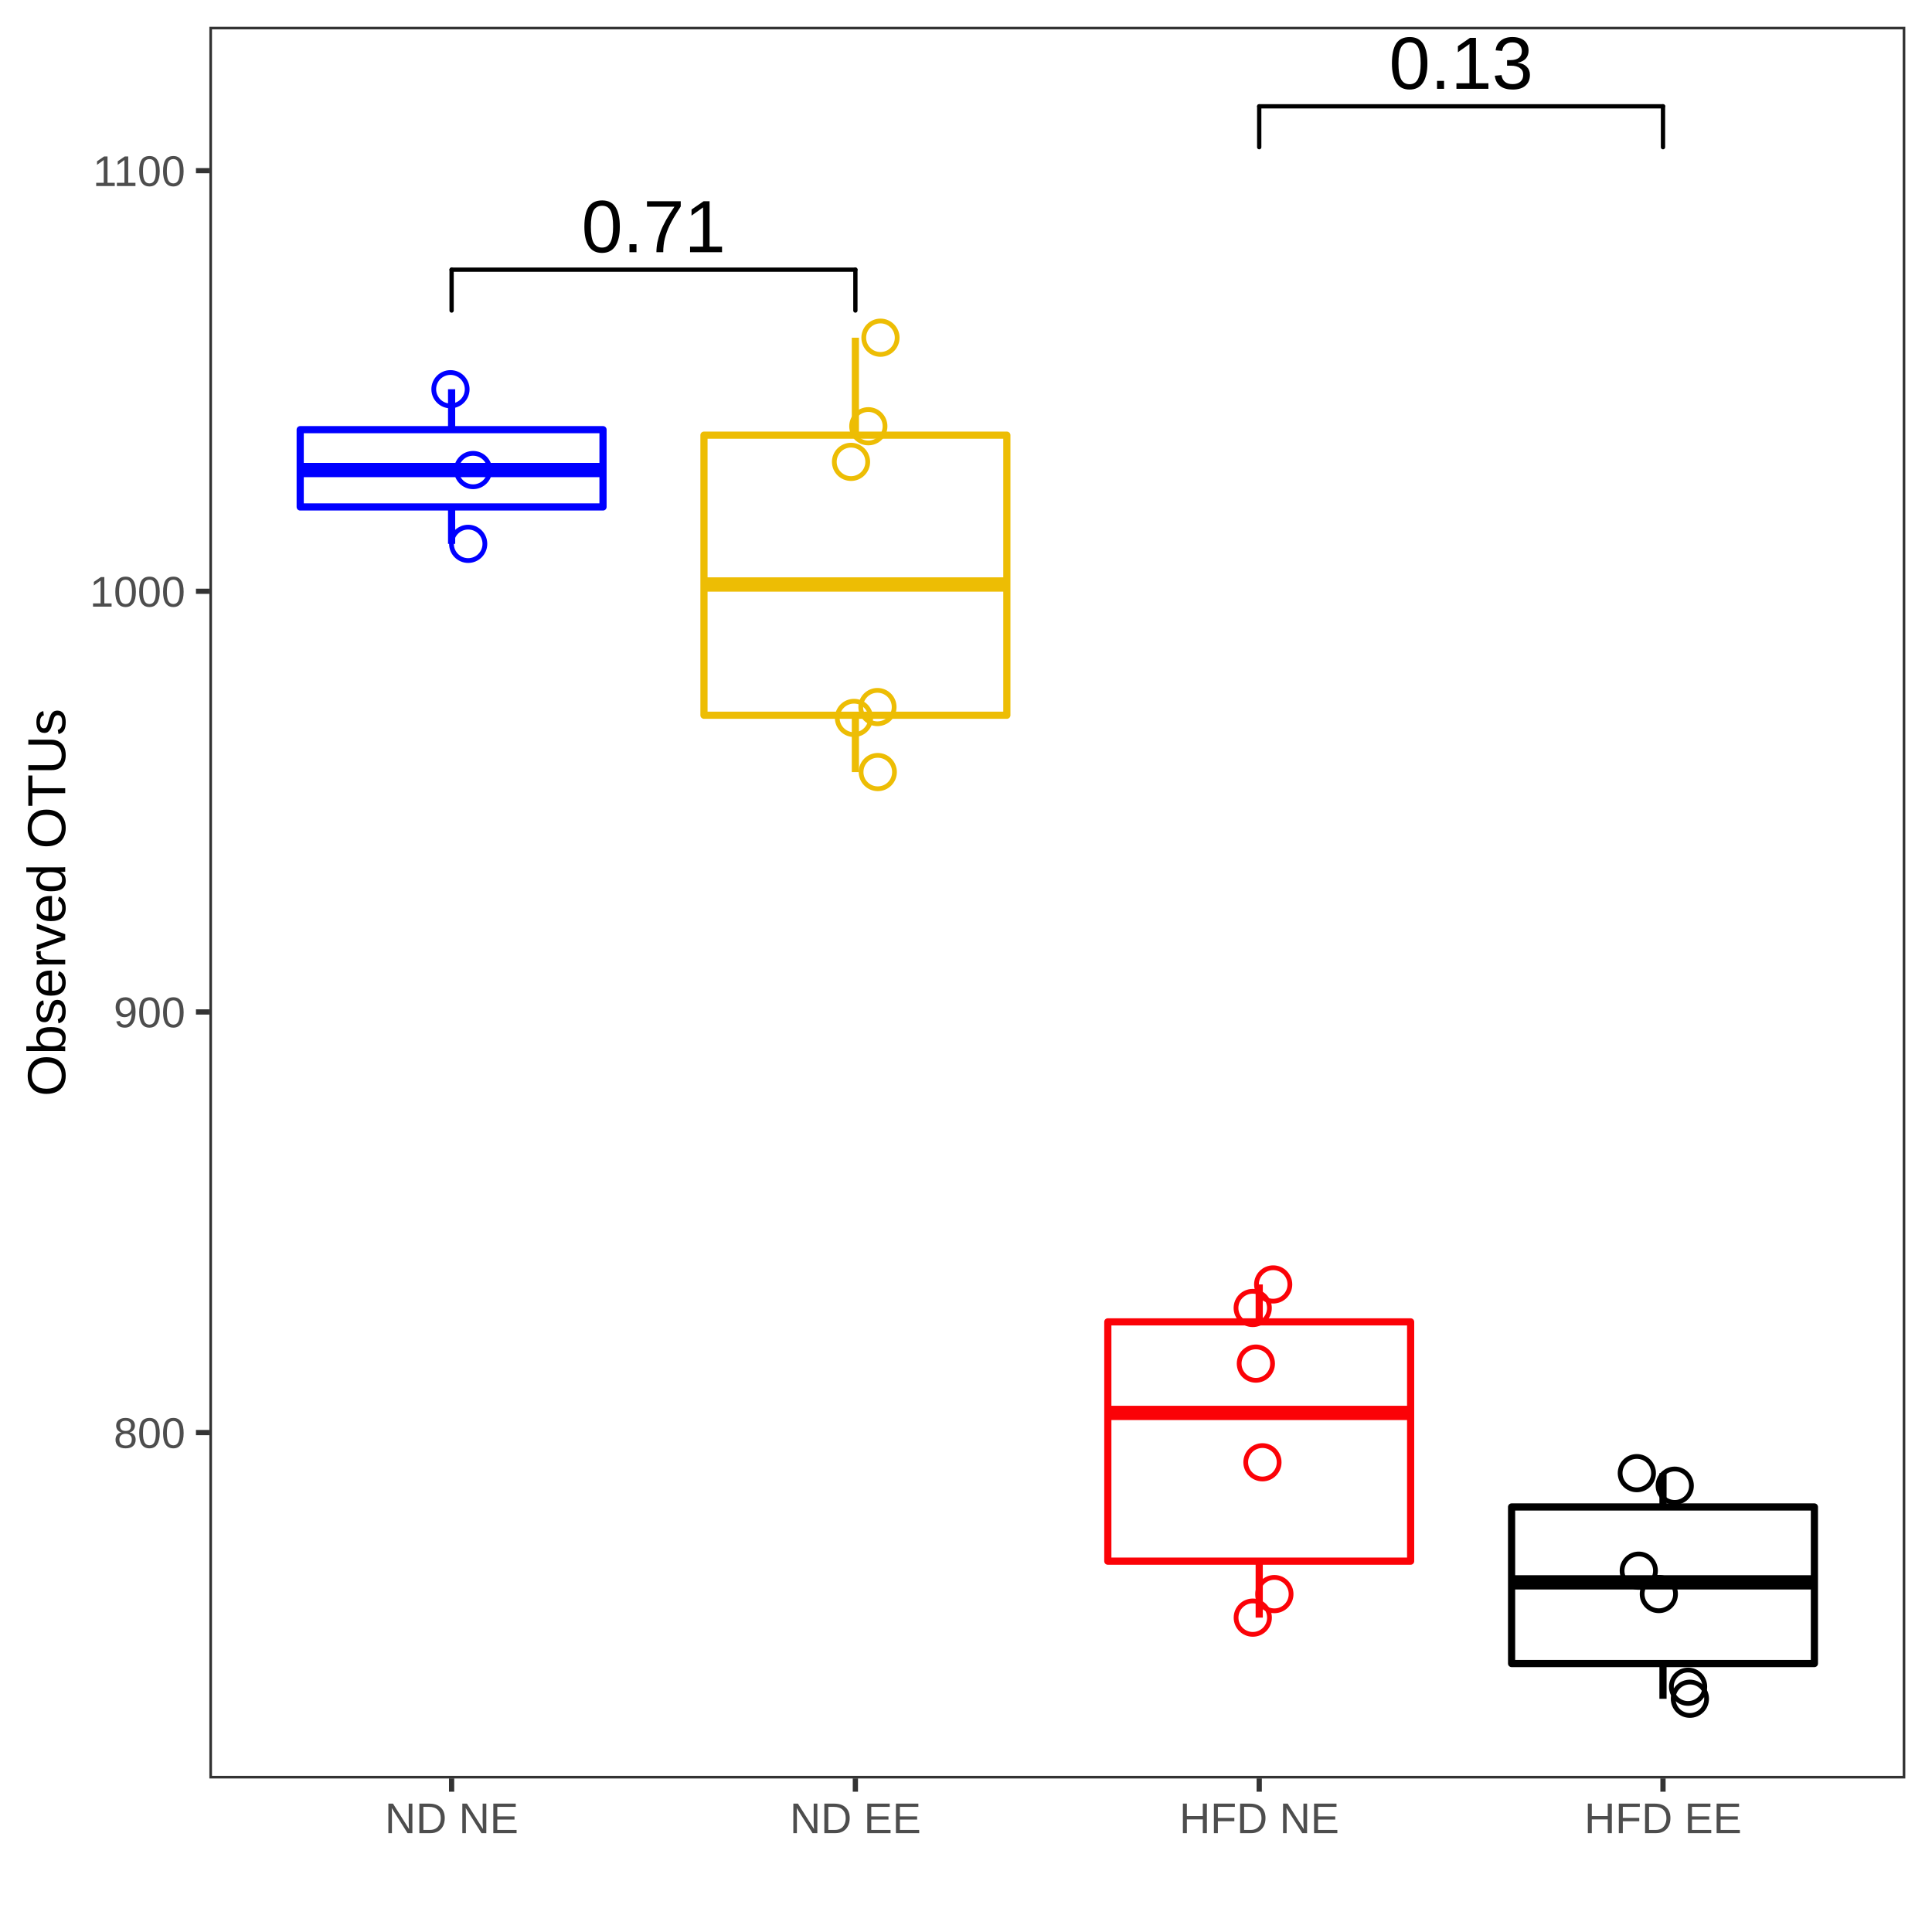
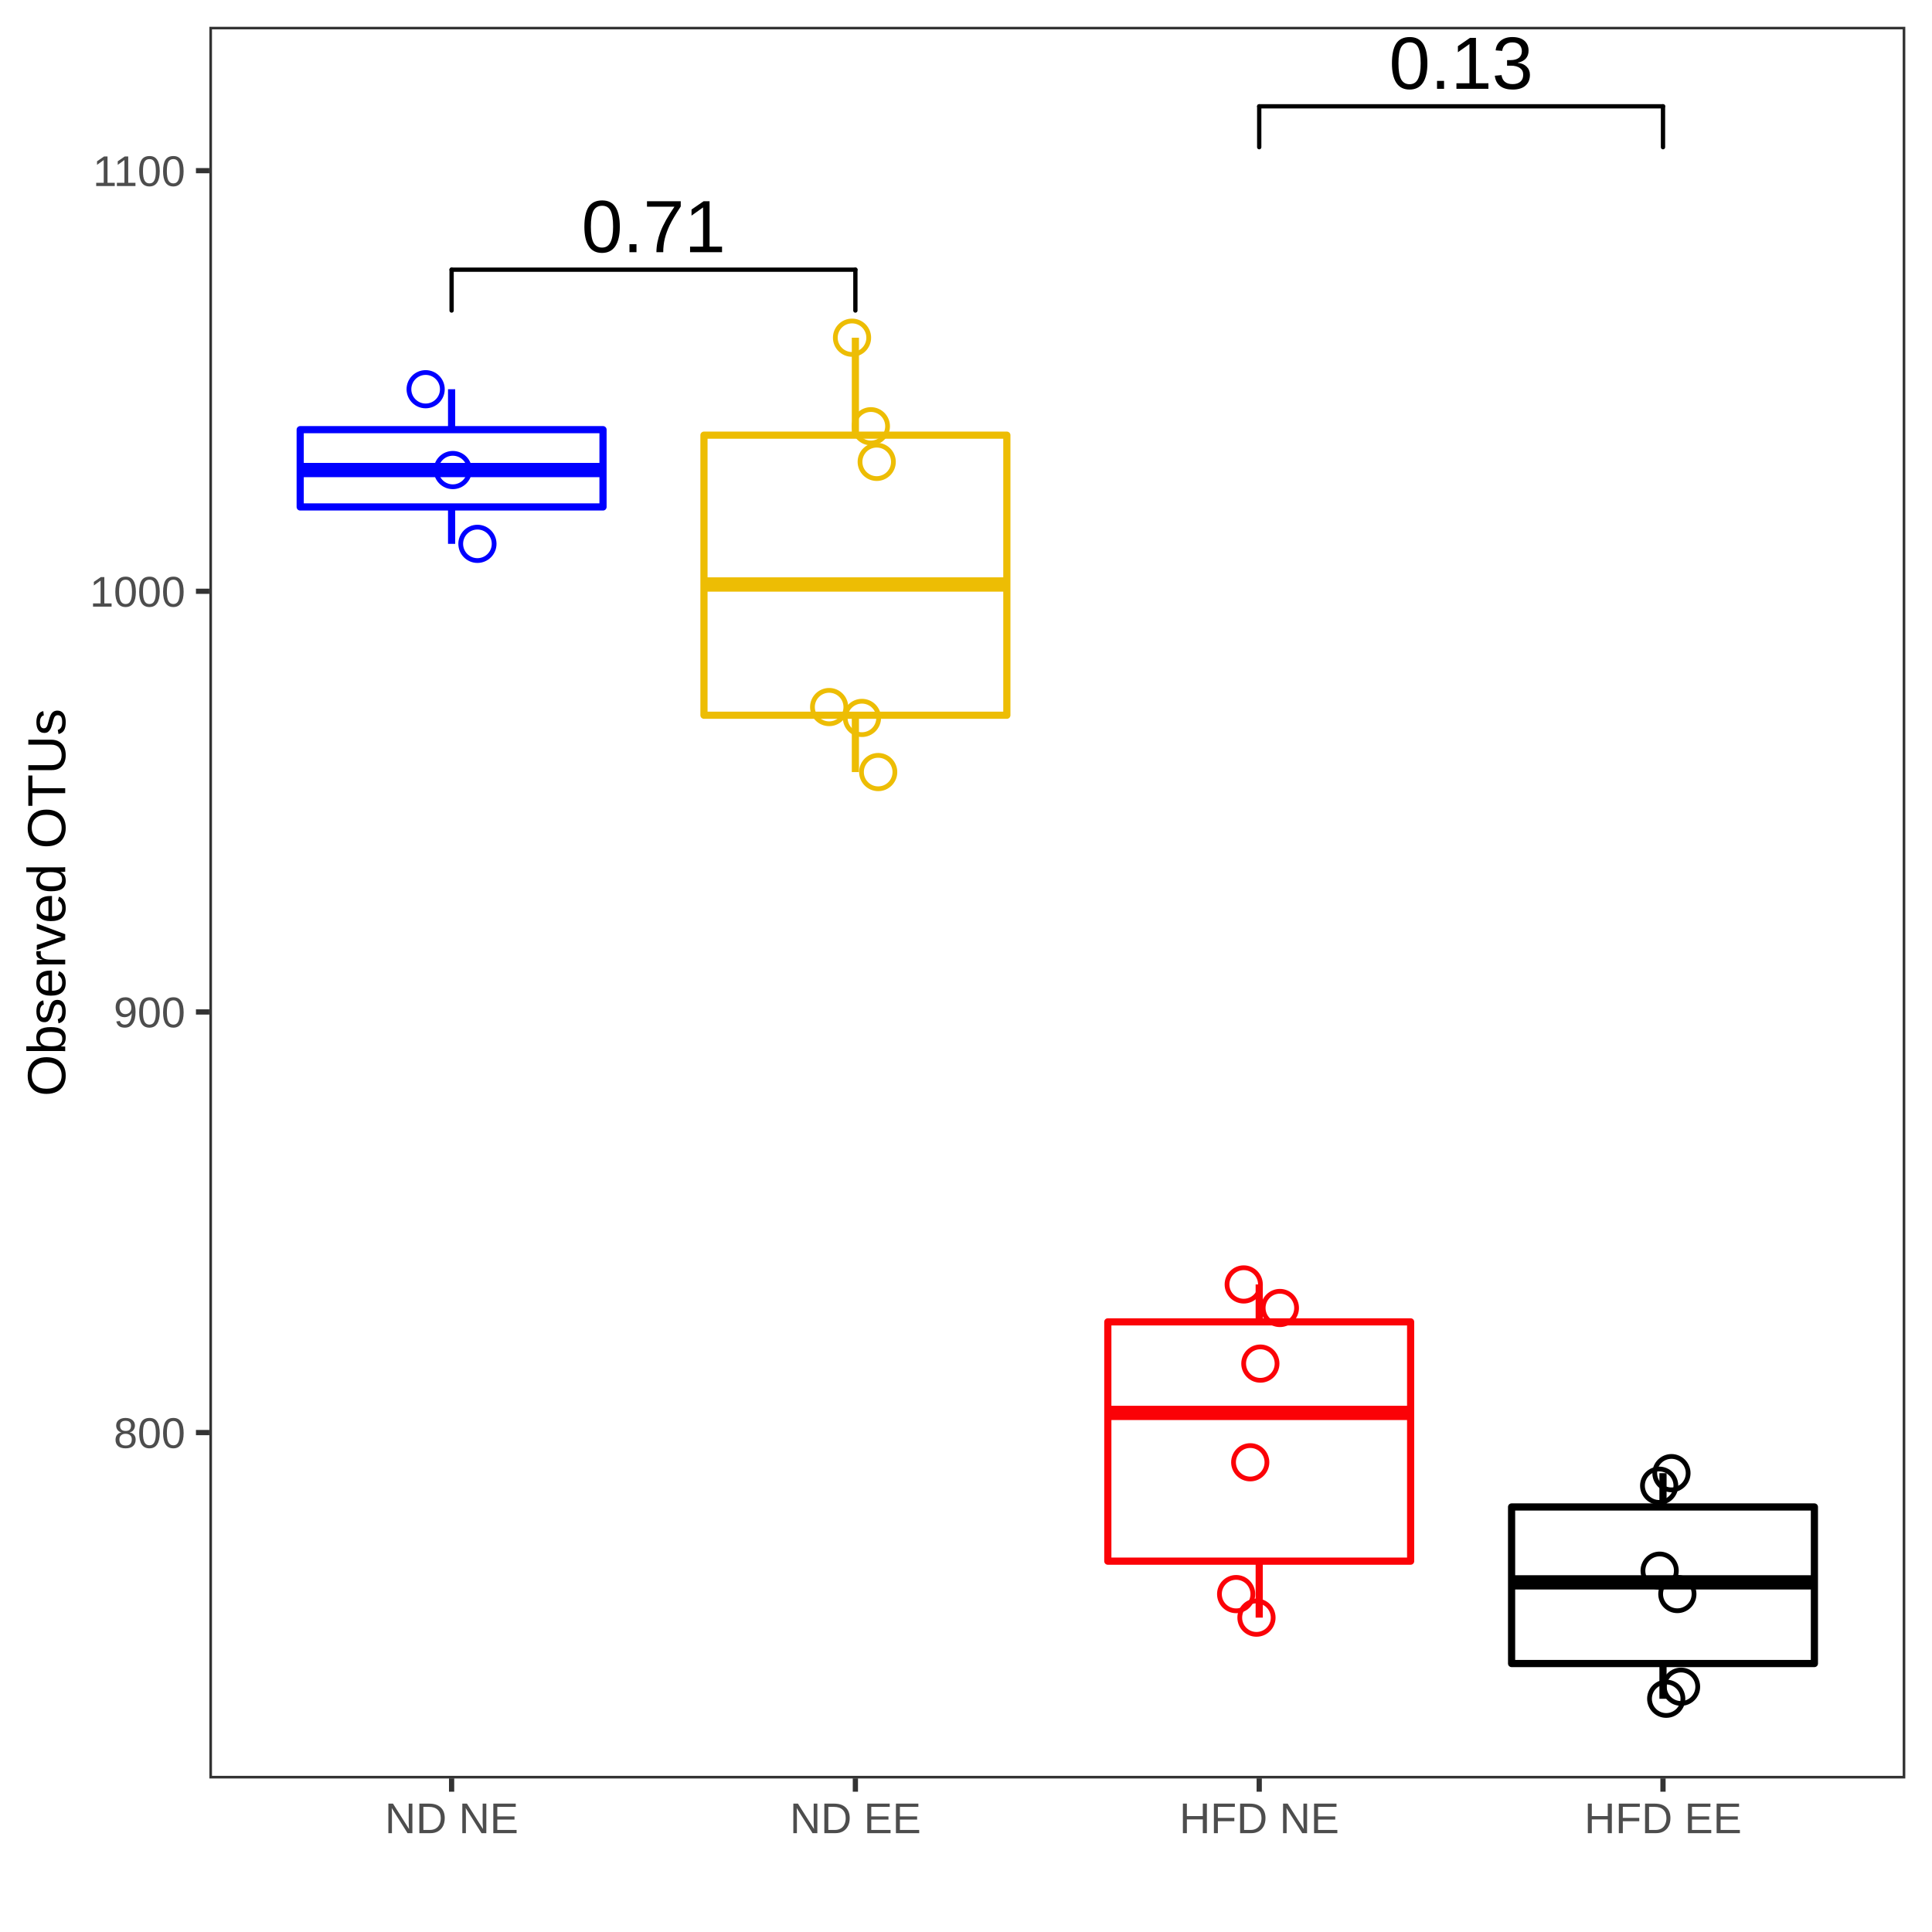
<svg xmlns="http://www.w3.org/2000/svg" class="svglite" width="288.00pt" height="288.00pt" viewBox="0 0 288.00 288.00">
  <defs>
    <style type="text/css">
    .svglite line, .svglite polyline, .svglite polygon, .svglite path, .svglite rect, .svglite circle {
      fill: none;
      stroke: #000000;
      stroke-linecap: round;
      stroke-linejoin: round;
      stroke-miterlimit: 10.00;
    }
    .svglite text {
      white-space: pre;
    }
  </style>
  </defs>
  <rect width="100%" height="100%" style="stroke: none; fill: #FFFFFF;" />
  <defs>
    <clipPath id="cpMC4wMHwyODguMDB8MC4wMHwyODguMDA=">
      <rect x="0.00" y="0.00" width="288.00" height="288.00" />
    </clipPath>
  </defs>
  <g clip-path="url(#cpMC4wMHwyODguMDB8MC4wMHwyODguMDA=)">
    <rect x="0.00" y="0.00" width="288.00" height="288.00" style="stroke-width: 0.78; stroke: #FFFFFF; fill: #FFFFFF;" />
  </g>
  <defs>
    <clipPath id="cpMzEuMjF8Mjg0LjAxfDMuOTl8MjY1LjEw">
      <rect x="31.21" y="3.99" width="252.81" height="261.12" />
    </clipPath>
  </defs>
  <g clip-path="url(#cpMzEuMjF8Mjg0LjAxfDMuOTl8MjY1LjEw)">
    <rect x="31.21" y="3.99" width="252.81" height="261.12" style="stroke-width: 0.78; stroke: none; fill: #FFFFFF;" />
    <line x1="67.32" y1="64.05" x2="67.32" y2="58.02" style="stroke-width: 1.07; stroke: #0000FF; stroke-linecap: butt;" />
    <line x1="67.32" y1="75.57" x2="67.32" y2="81.07" style="stroke-width: 1.07; stroke: #0000FF; stroke-linecap: butt;" />
    <polygon points="44.75,64.05 44.75,75.57 89.89,75.57 89.89,64.05 44.75,64.05 " style="stroke-width: 1.07; stroke: #0000FF; fill: #FFFFFF;" />
    <line x1="44.75" y1="70.07" x2="89.89" y2="70.07" style="stroke-width: 2.13; stroke: #0000FF; stroke-linecap: butt;" />
    <line x1="127.51" y1="64.87" x2="127.51" y2="50.34" style="stroke-width: 1.07; stroke: #EDBD04; stroke-linecap: butt;" />
    <line x1="127.51" y1="106.62" x2="127.51" y2="115.09" style="stroke-width: 1.07; stroke: #EDBD04; stroke-linecap: butt;" />
    <polygon points="104.94,64.87 104.94,106.62 150.09,106.62 150.09,64.87 104.94,64.87 " style="stroke-width: 1.07; stroke: #EDBD04; fill: #FFFFFF;" />
    <line x1="104.94" y1="87.13" x2="150.09" y2="87.13" style="stroke-width: 2.13; stroke: #EDBD04; stroke-linecap: butt;" />
    <line x1="187.71" y1="197.05" x2="187.71" y2="191.47" style="stroke-width: 1.07; stroke: #FB0207; stroke-linecap: butt;" />
    <line x1="187.71" y1="232.72" x2="187.71" y2="241.14" style="stroke-width: 1.07; stroke: #FB0207; stroke-linecap: butt;" />
    <polygon points="165.14,197.05 165.14,232.72 210.28,232.72 210.28,197.05 165.14,197.05 " style="stroke-width: 1.07; stroke: #FB0207; fill: #FFFFFF;" />
    <line x1="165.14" y1="210.62" x2="210.28" y2="210.62" style="stroke-width: 2.13; stroke: #FB0207; stroke-linecap: butt;" />
    <line x1="247.90" y1="224.64" x2="247.90" y2="219.60" style="stroke-width: 1.07; stroke-linecap: butt;" />
    <line x1="247.90" y1="247.98" x2="247.90" y2="253.23" style="stroke-width: 1.07; stroke-linecap: butt;" />
    <polygon points="225.33,224.64 225.33,247.98 270.47,247.98 270.47,224.64 225.33,224.64 " style="stroke-width: 1.07; fill: #FFFFFF;" />
    <line x1="225.33" y1="235.88" x2="270.47" y2="235.88" style="stroke-width: 2.13; stroke-linecap: butt;" />
-     <circle cx="244.29" cy="234.14" r="2.49" style="stroke-width: 0.71;" />
-     <circle cx="244.00" cy="219.60" r="2.49" style="stroke-width: 0.71;" />
-     <circle cx="130.85" cy="115.09" r="2.49" style="stroke-width: 0.71; stroke: #EDBD04;" />
-     <circle cx="187.21" cy="203.27" r="2.49" style="stroke-width: 0.71; stroke: #FB0207;" />
-     <circle cx="251.91" cy="253.23" r="2.49" style="stroke-width: 0.71;" />
-     <circle cx="126.86" cy="68.85" r="2.49" style="stroke-width: 0.71; stroke: #EDBD04;" />
-     <circle cx="127.30" cy="107.02" r="2.49" style="stroke-width: 0.71; stroke: #EDBD04;" />
-     <circle cx="251.64" cy="251.44" r="2.49" style="stroke-width: 0.71;" />
-     <circle cx="131.25" cy="50.34" r="2.49" style="stroke-width: 0.71; stroke: #EDBD04;" />
-     <circle cx="247.28" cy="237.62" r="2.49" style="stroke-width: 0.71;" />
-     <circle cx="186.74" cy="194.98" r="2.49" style="stroke-width: 0.71; stroke: #FB0207;" />
-     <circle cx="129.44" cy="63.54" r="2.49" style="stroke-width: 0.71; stroke: #EDBD04;" />
-     <circle cx="186.75" cy="241.14" r="2.49" style="stroke-width: 0.71; stroke: #FB0207;" />
-     <circle cx="67.15" cy="58.02" r="2.49" style="stroke-width: 0.71; stroke: #0000FF;" />
-     <circle cx="189.97" cy="237.63" r="2.49" style="stroke-width: 0.71; stroke: #FB0207;" />
-     <circle cx="69.79" cy="81.07" r="2.49" style="stroke-width: 0.71; stroke: #0000FF;" />
-     <circle cx="70.52" cy="70.07" r="2.49" style="stroke-width: 0.71; stroke: #0000FF;" />
-     <circle cx="189.79" cy="191.47" r="2.49" style="stroke-width: 0.71; stroke: #FB0207;" />
-     <circle cx="188.19" cy="217.98" r="2.49" style="stroke-width: 0.71; stroke: #FB0207;" />
-     <circle cx="249.65" cy="221.47" r="2.49" style="stroke-width: 0.71;" />
-     <circle cx="130.80" cy="105.40" r="2.49" style="stroke-width: 0.71; stroke: #EDBD04;" />
+     <circle cx="247.40" cy="234.14" r="2.49" style="stroke-width: 0.71;" />
+     <circle cx="249.16" cy="219.60" r="2.49" style="stroke-width: 0.71;" />
+     <circle cx="130.91" cy="115.09" r="2.49" style="stroke-width: 0.71; stroke: #EDBD04;" />
+     <circle cx="187.88" cy="203.27" r="2.49" style="stroke-width: 0.71; stroke: #FB0207;" />
+     <circle cx="248.38" cy="253.23" r="2.49" style="stroke-width: 0.71;" />
+     <circle cx="130.69" cy="68.85" r="2.49" style="stroke-width: 0.71; stroke: #EDBD04;" />
+     <circle cx="128.49" cy="107.02" r="2.49" style="stroke-width: 0.71; stroke: #EDBD04;" />
+     <circle cx="250.59" cy="251.44" r="2.49" style="stroke-width: 0.71;" />
+     <circle cx="127.01" cy="50.34" r="2.49" style="stroke-width: 0.71; stroke: #EDBD04;" />
+     <circle cx="250.04" cy="237.62" r="2.49" style="stroke-width: 0.71;" />
+     <circle cx="190.79" cy="194.98" r="2.49" style="stroke-width: 0.71; stroke: #FB0207;" />
+     <circle cx="129.82" cy="63.54" r="2.49" style="stroke-width: 0.71; stroke: #EDBD04;" />
+     <circle cx="187.30" cy="241.14" r="2.49" style="stroke-width: 0.71; stroke: #FB0207;" />
+     <circle cx="63.45" cy="58.02" r="2.49" style="stroke-width: 0.71; stroke: #0000FF;" />
+     <circle cx="184.27" cy="237.63" r="2.49" style="stroke-width: 0.71; stroke: #FB0207;" />
+     <circle cx="71.17" cy="81.07" r="2.49" style="stroke-width: 0.71; stroke: #0000FF;" />
+     <circle cx="67.50" cy="70.07" r="2.49" style="stroke-width: 0.71; stroke: #0000FF;" />
+     <circle cx="185.40" cy="191.47" r="2.49" style="stroke-width: 0.71; stroke: #FB0207;" />
+     <circle cx="186.37" cy="217.98" r="2.49" style="stroke-width: 0.71; stroke: #FB0207;" />
+     <circle cx="247.33" cy="221.47" r="2.49" style="stroke-width: 0.71;" />
+     <circle cx="123.60" cy="105.40" r="2.49" style="stroke-width: 0.71; stroke: #EDBD04;" />
    <text x="217.80" y="13.24" text-anchor="middle" style="font-size: 11.04px; font-family: &quot;Arial&quot;;" textLength="21.47px" lengthAdjust="spacingAndGlyphs">0.13</text>
    <line x1="247.90" y1="21.94" x2="247.90" y2="15.85" style="stroke-width: 0.64;" />
    <line x1="247.90" y1="15.85" x2="187.71" y2="15.85" style="stroke-width: 0.64;" />
    <line x1="187.71" y1="15.85" x2="187.71" y2="21.94" style="stroke-width: 0.64;" />
    <text x="97.42" y="37.59" text-anchor="middle" style="font-size: 11.04px; font-family: &quot;Arial&quot;;" textLength="21.47px" lengthAdjust="spacingAndGlyphs">0.71</text>
    <line x1="127.51" y1="46.29" x2="127.51" y2="40.20" style="stroke-width: 0.64;" />
    <line x1="127.51" y1="40.20" x2="67.32" y2="40.20" style="stroke-width: 0.64;" />
    <line x1="67.32" y1="40.20" x2="67.32" y2="46.29" style="stroke-width: 0.64;" />
    <rect x="31.21" y="3.99" width="252.81" height="261.12" style="stroke-width: 0.78; stroke: #333333;" />
  </g>
  <g clip-path="url(#cpMC4wMHwyODguMDB8MC4wMHwyODguMDA=)">
    <text x="27.62" y="215.84" text-anchor="end" style="font-size: 6.40px;fill: #4D4D4D; font-family: &quot;Arial&quot;;" textLength="10.67px" lengthAdjust="spacingAndGlyphs">800</text>
    <text x="27.62" y="153.13" text-anchor="end" style="font-size: 6.40px;fill: #4D4D4D; font-family: &quot;Arial&quot;;" textLength="10.67px" lengthAdjust="spacingAndGlyphs">900</text>
    <text x="27.62" y="90.43" text-anchor="end" style="font-size: 6.40px;fill: #4D4D4D; font-family: &quot;Arial&quot;;" textLength="14.23px" lengthAdjust="spacingAndGlyphs">1000</text>
    <text x="27.62" y="27.73" text-anchor="end" style="font-size: 6.40px;fill: #4D4D4D; font-family: &quot;Arial&quot;;" textLength="13.75px" lengthAdjust="spacingAndGlyphs">1100</text>
    <polyline points="29.21,213.55 31.21,213.55 " style="stroke-width: 0.78; stroke: #333333; stroke-linecap: butt;" />
    <polyline points="29.21,150.85 31.21,150.85 " style="stroke-width: 0.78; stroke: #333333; stroke-linecap: butt;" />
    <polyline points="29.21,88.14 31.21,88.14 " style="stroke-width: 0.78; stroke: #333333; stroke-linecap: butt;" />
    <polyline points="29.21,25.44 31.21,25.44 " style="stroke-width: 0.78; stroke: #333333; stroke-linecap: butt;" />
    <polyline points="67.32,267.09 67.32,265.10 " style="stroke-width: 0.78; stroke: #333333; stroke-linecap: butt;" />
    <polyline points="127.51,267.09 127.51,265.10 " style="stroke-width: 0.78; stroke: #333333; stroke-linecap: butt;" />
    <polyline points="187.71,267.09 187.71,265.10 " style="stroke-width: 0.78; stroke: #333333; stroke-linecap: butt;" />
    <polyline points="247.90,267.09 247.90,265.10 " style="stroke-width: 0.78; stroke: #333333; stroke-linecap: butt;" />
    <text x="67.32" y="273.27" text-anchor="middle" style="font-size: 6.40px;fill: #4D4D4D; font-family: &quot;Arial&quot;;" textLength="19.89px" lengthAdjust="spacingAndGlyphs">ND NE</text>
    <text x="127.51" y="273.27" text-anchor="middle" style="font-size: 6.40px;fill: #4D4D4D; font-family: &quot;Arial&quot;;" textLength="19.53px" lengthAdjust="spacingAndGlyphs">ND EE</text>
    <text x="187.71" y="273.27" text-anchor="middle" style="font-size: 6.40px;fill: #4D4D4D; font-family: &quot;Arial&quot;;" textLength="23.79px" lengthAdjust="spacingAndGlyphs">HFD NE</text>
    <text x="247.90" y="273.27" text-anchor="middle" style="font-size: 6.40px;fill: #4D4D4D; font-family: &quot;Arial&quot;;" textLength="23.44px" lengthAdjust="spacingAndGlyphs">HFD EE</text>
    <text transform="translate(9.72,134.54) rotate(-90)" text-anchor="middle" style="font-size: 8.00px; font-family: &quot;Arial&quot;;" textLength="57.80px" lengthAdjust="spacingAndGlyphs">Observed OTUs</text>
  </g>
</svg>
